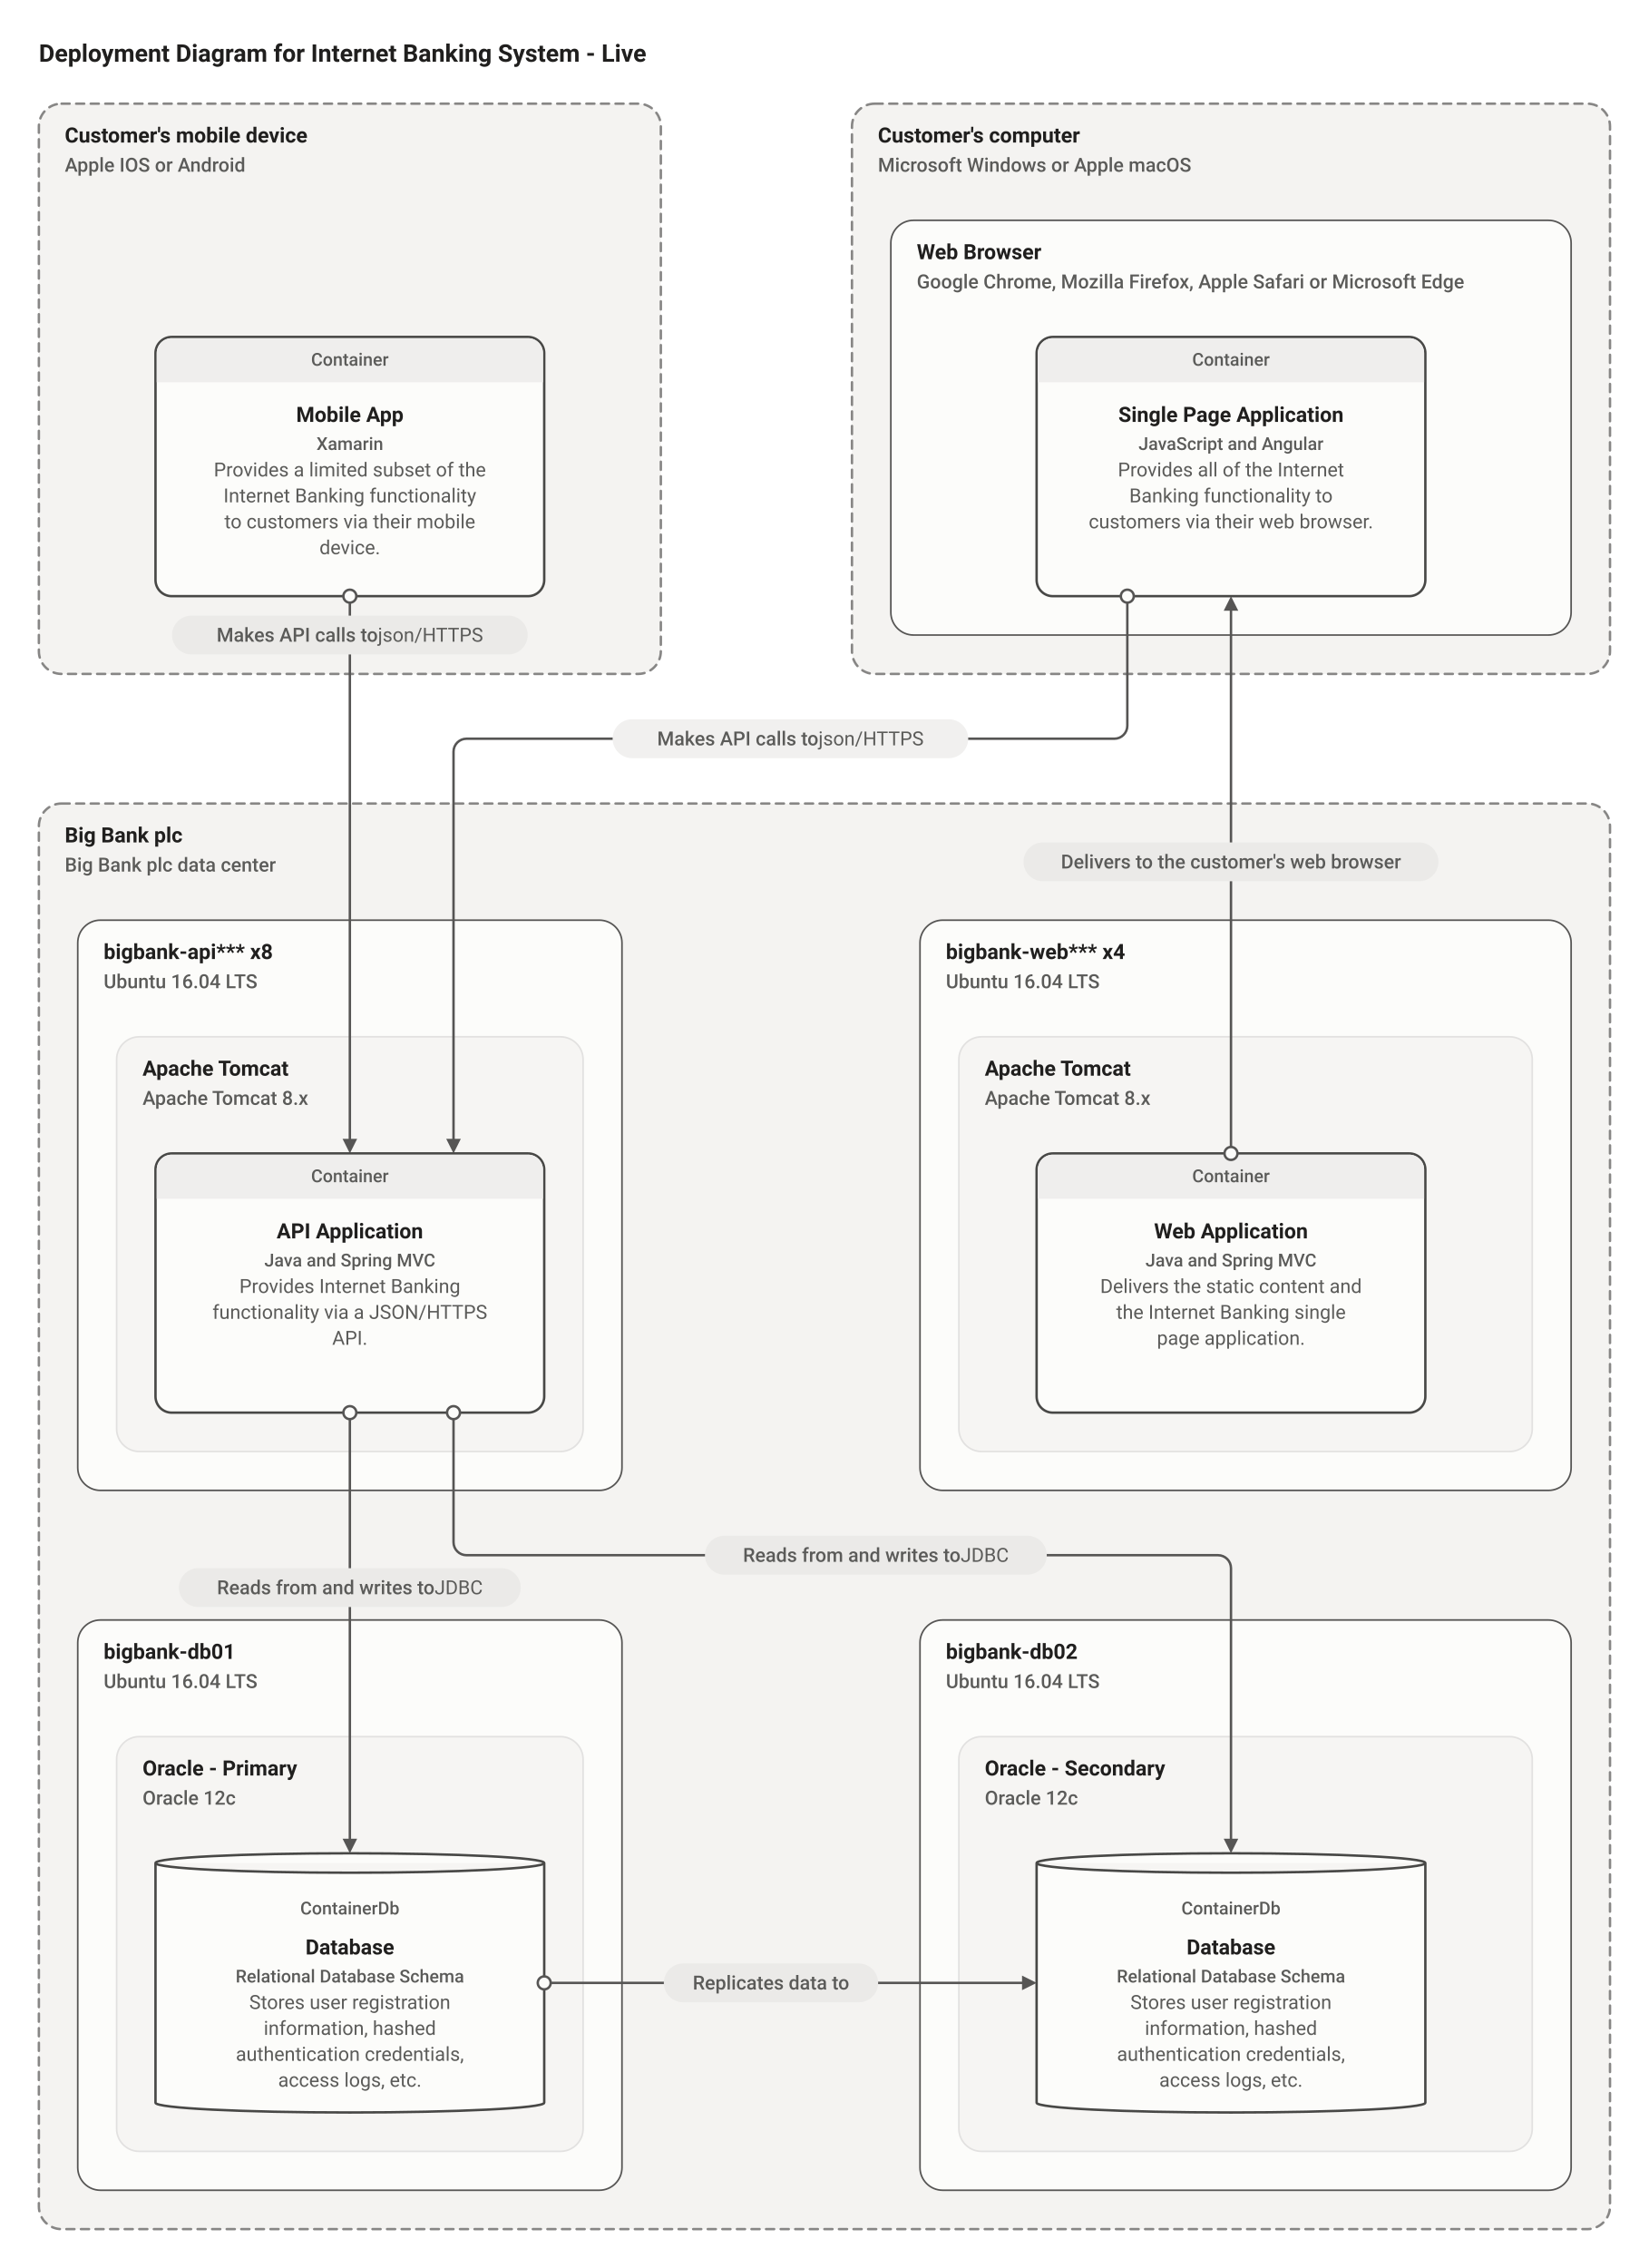
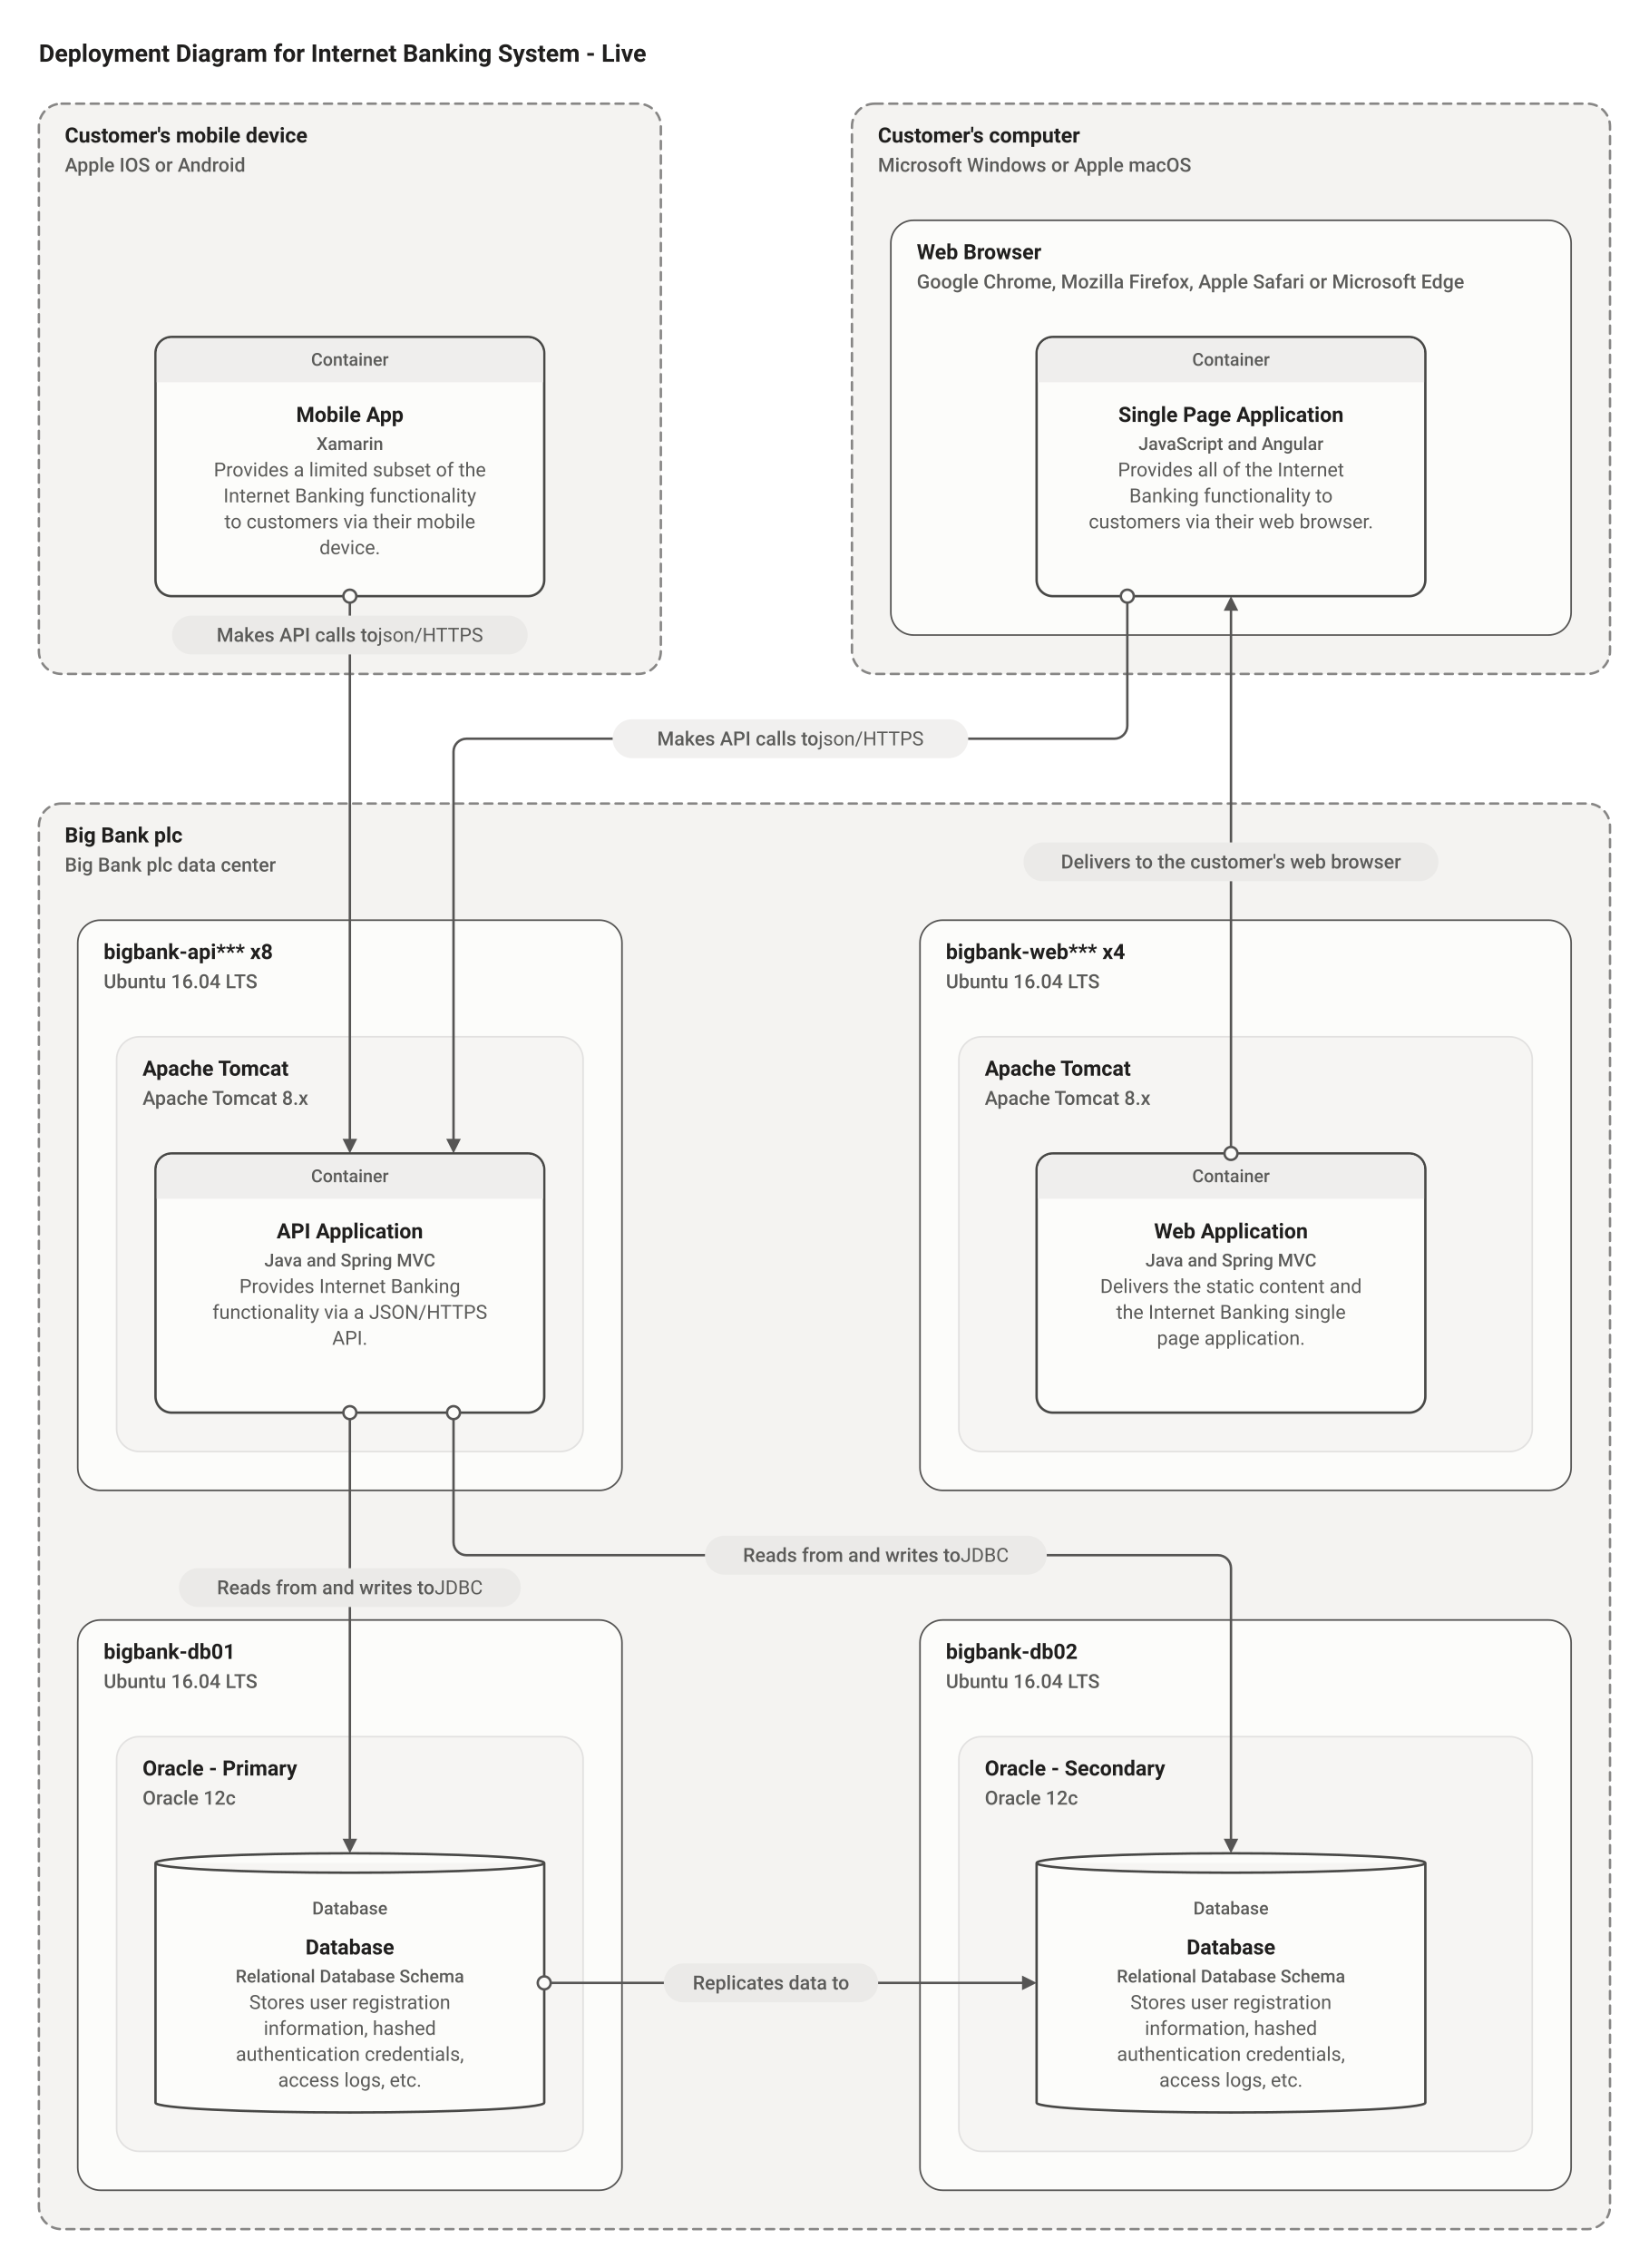
<svg xmlns="http://www.w3.org/2000/svg" class="ursula" data-theme="band" viewBox="0 0 1018 1400" width="1018" height="1400" role="img">
  <style>.ursula{background:var(--ursula-bg,transparent);font-family:-apple-system, BlinkMacSystemFont, 'Segoe UI', Roboto, 'Helvetica Neue', 'Apple SD Gothic Neo', 'Noto Sans KR', 'Malgun Gothic', sans-serif;font-size:12px}
.ursula-lane{fill:var(--ursula-surface,#fcfcfa);stroke:var(--ursula-hair,#e2e1e0);stroke-width:1}
.ursula-lane--tint{fill:var(--ursula-lane,#efeeed)}
.ursula-lane-label{fill:var(--ursula-fg,#201f1e);font-size:13px;font-weight:600}
.ursula-node-box{fill:var(--ursula-surface,#fcfcfa);stroke:var(--ursula-border,#484846);stroke-width:1.5}
.ursula-node--on-lane .ursula-node-box{fill:var(--ursula-surface,#fcfcfa)}
[data-role="start"] .ursula-node-box{fill:var(--ursula-start-fill,#e5c37a)}
[data-role="decision"] .ursula-node-box{fill:var(--ursula-surface,#fcfcfa)}
.ursula-node-title{fill:var(--ursula-fg,#201f1e);font-size:13px;font-weight:600}
.ursula-node-line{fill:var(--ursula-muted,#5b5b59);font-size:12px;font-weight:400}
[data-role="start"] .ursula-node-title{fill:var(--ursula-on-accent,#201f1e)}
[data-role="start"] .ursula-node-line{fill:var(--ursula-on-accent,#201f1e);fill-opacity:.8}
[data-role="decision"] .ursula-node-title{fill:var(--ursula-fg,#201f1e)}
[data-role="decision"] .ursula-node-line{fill:var(--ursula-fg,#201f1e);fill-opacity:.8}
.ursula-edge{fill:none;stroke:var(--ursula-line,#565554);stroke-width:1.5;stroke-linecap:round;stroke-linejoin:round}
.ursula-edge--dotted{stroke-dasharray:5 4}
.ursula-arrow{fill:var(--ursula-line,#565554)}
.ursula-arrow--accent{fill:var(--ursula-line,#565554)}
.ursula-edge-label-bg{fill:var(--ursula-chip-fill,#f1f0ef)}
.ursula-edge-label{fill:var(--ursula-muted,#5b5b59);font-size:12px;font-weight:500}
.ursula-port{fill:var(--ursula-surface,#fcfcfa);stroke:var(--ursula-line,#565554);stroke-width:1.5}
.ursula-legend-rule{stroke:var(--ursula-hair,#e2e1e0);stroke-width:1}
.ursula-legend-text{fill:var(--ursula-muted,#5b5b59);font-size:12px;font-weight:400}
.ursula-zone{fill:var(--ursula-lane,#efeeed);stroke:var(--ursula-hair,#e2e1e0);stroke-width:1}
.ursula-zone--plain{fill:var(--ursula-surface,#fcfcfa)}
.ursula-zone--dashed{fill:none;stroke:var(--ursula-faint,#878685);stroke-width:1.5;stroke-dasharray:5 4;stroke-linecap:round}
.ursula-zone--dashed.ursula-zone--tint-outer{fill:var(--ursula-tint-outer,#f4f3f1)}
.ursula-zone-knock--dashed.ursula-zone--tint-outer{fill:var(--ursula-tint-outer,#f4f3f1)}
.ursula-edge-label--on-tint-outer .ursula-edge-label-bg{fill:var(--ursula-tint-chip,#ebeae8)}
.ursula-zone--dashed.ursula-zone--tint-mid{fill:var(--ursula-surface,#fcfcfa);stroke:var(--ursula-line,#565554);stroke-width:1;stroke-dasharray:none}
.ursula-zone-knock--dashed.ursula-zone--tint-mid{fill:var(--ursula-surface,#fcfcfa)}
.ursula-edge-label--on-tint-mid .ursula-edge-label-bg{fill:var(--ursula-chip-fill,#f1f0ef)}
.ursula-zone--dashed.ursula-zone--tint-inner{fill:var(--ursula-tint-inner,#f6f5f3);stroke:var(--ursula-hair,#e2e1e0);stroke-width:1;stroke-dasharray:none}
.ursula-zone-knock--dashed.ursula-zone--tint-inner{fill:var(--ursula-tint-inner,#f6f5f3)}
.ursula-edge-label--on-tint-inner .ursula-edge-label-bg{fill:var(--ursula-tint-chip,#ebeae8)}
.ursula-zone-name{fill:var(--ursula-muted,#5b5b59);font-size:12px;font-weight:600}
.ursula-zone-sub{font-weight:400;opacity:.75}
.ursula-rule{fill:none;stroke:var(--ursula-hair,#e2e1e0);stroke-width:1}
.ursula-node--on-lane .ursula-rule{stroke:var(--ursula-hair,#e2e1e0);stroke-width:1}
.ursula-head-band{fill:var(--ursula-lane,#efeeed)}
.ursula-cell-title{fill:var(--ursula-fg,#201f1e);font-size:13px;font-weight:600}
.ursula-cell-tag{fill:var(--ursula-muted,#5b5b59);font-size:11px;font-weight:500}
.ursula-cell-body{fill:var(--ursula-fg,#201f1e);font-size:12px;font-weight:400}
.ursula-start-dot{fill:var(--ursula-accent,#82641c)}
.ursula-end-ring{fill:var(--ursula-surface,#fcfcfa);stroke:var(--ursula-fg,#201f1e);stroke-width:1.5}
.ursula-end-core{fill:var(--ursula-fg,#201f1e)}
.ursula-bar{fill:var(--ursula-fg,#201f1e)}
.ursula-note{fill:var(--ursula-lane,#efeeed);stroke:var(--ursula-border,#484846);stroke-width:1;stroke-linejoin:round}
.ursula-note-fold{fill:none;stroke:var(--ursula-border,#484846);stroke-width:1;stroke-linejoin:round}
.ursula-actor{fill:none;stroke:var(--ursula-line,#565554);stroke-width:1.5;stroke-linecap:round;stroke-linejoin:round}
.ursula-actor-name{fill:var(--ursula-muted,#5b5b59);font-size:12px;font-weight:500}
.ursula-end-stroke{fill:none;stroke:var(--ursula-line,#565554);stroke-width:1.5;stroke-linecap:round;stroke-linejoin:round}
.ursula-end-stroke--accent{stroke:var(--ursula-accent,#82641c)}
.ursula-end-hollow{fill:var(--ursula-surface,#fcfcfa);stroke:var(--ursula-line,#565554);stroke-width:1.5;stroke-linejoin:round}
.ursula-end-hollow--accent{stroke:var(--ursula-accent,#82641c)}
.ursula-end-solid{fill:var(--ursula-line,#565554);stroke:var(--ursula-line,#565554);stroke-width:1.5;stroke-linejoin:round}
.ursula-end-solid--accent{fill:var(--ursula-accent,#82641c);stroke:var(--ursula-accent,#82641c)}
.ursula-end-label{fill:var(--ursula-fg,#201f1e);font-size:11px;font-weight:500}
.ursula-zone-name{fill:var(--ursula-fg,#201f1e);font-size:13px}
.ursula-zone-sub{fill:var(--ursula-muted,#5b5b59);font-size:12px;font-weight:500;opacity:1}
.ursula-cell-body{fill:var(--ursula-muted,#5b5b59)}
.ursula-edge-label-tech{font-weight:400;opacity:.7}
.ursula-title{fill:var(--ursula-fg,#201f1e);font-size:15px;font-weight:600}
@media (prefers-color-scheme: dark){
.ursula{background:var(--ursula-bg,transparent);font-family:-apple-system, BlinkMacSystemFont, 'Segoe UI', Roboto, 'Helvetica Neue', 'Apple SD Gothic Neo', 'Noto Sans KR', 'Malgun Gothic', sans-serif;font-size:12px}
.ursula-lane{fill:var(--ursula-surface,#171614);stroke:var(--ursula-hair,#2c2b2a);stroke-width:1}
.ursula-lane--tint{fill:var(--ursula-lane,#252422)}
.ursula-lane-label{fill:var(--ursula-fg,#efeeec);font-size:13px;font-weight:600}
.ursula-node-box{fill:var(--ursula-surface,#171614);stroke:var(--ursula-border,#bebdbb);stroke-width:1.5}
.ursula-node--on-lane .ursula-node-box{fill:var(--ursula-surface,#171614)}
[data-role="start"] .ursula-node-box{fill:var(--ursula-start-fill,#dab975)}
[data-role="decision"] .ursula-node-box{fill:var(--ursula-surface,#171614)}
.ursula-node-title{fill:var(--ursula-fg,#efeeec);font-size:13px;font-weight:600}
.ursula-node-line{fill:var(--ursula-muted,#b2b1af);font-size:12px;font-weight:400}
[data-role="start"] .ursula-node-title{fill:var(--ursula-on-accent,#171614)}
[data-role="start"] .ursula-node-line{fill:var(--ursula-on-accent,#171614);fill-opacity:.8}
[data-role="decision"] .ursula-node-title{fill:var(--ursula-fg,#efeeec)}
[data-role="decision"] .ursula-node-line{fill:var(--ursula-fg,#efeeec);fill-opacity:.8}
.ursula-edge{fill:none;stroke:var(--ursula-line,#a5a4a2);stroke-width:1.5;stroke-linecap:round;stroke-linejoin:round}
.ursula-edge--dotted{stroke-dasharray:5 4}
.ursula-arrow{fill:var(--ursula-line,#a5a4a2)}
.ursula-arrow--accent{fill:var(--ursula-line,#a5a4a2)}
.ursula-edge-label-bg{fill:var(--ursula-chip-fill,#252422)}
.ursula-edge-label{fill:var(--ursula-muted,#b2b1af);font-size:12px;font-weight:500}
.ursula-port{fill:var(--ursula-surface,#171614);stroke:var(--ursula-line,#a5a4a2);stroke-width:1.5}
.ursula-legend-rule{stroke:var(--ursula-hair,#2c2b2a);stroke-width:1}
.ursula-legend-text{fill:var(--ursula-muted,#b2b1af);font-size:12px;font-weight:400}
.ursula-zone{fill:var(--ursula-lane,#252422);stroke:var(--ursula-hair,#2c2b2a);stroke-width:1}
.ursula-zone--plain{fill:var(--ursula-surface,#171614)}
.ursula-zone--dashed{fill:none;stroke:var(--ursula-faint,#757472);stroke-width:1.5;stroke-dasharray:5 4;stroke-linecap:round}
.ursula-zone--dashed.ursula-zone--tint-outer{fill:var(--ursula-tint-outer,#1e1d1b)}
.ursula-zone-knock--dashed.ursula-zone--tint-outer{fill:var(--ursula-tint-outer,#1e1d1b)}
.ursula-edge-label--on-tint-outer .ursula-edge-label-bg{fill:var(--ursula-tint-chip,#262523)}
.ursula-zone--dashed.ursula-zone--tint-mid{fill:var(--ursula-surface,#171614);stroke:var(--ursula-line,#a5a4a2);stroke-width:1;stroke-dasharray:none}
.ursula-zone-knock--dashed.ursula-zone--tint-mid{fill:var(--ursula-surface,#171614)}
.ursula-edge-label--on-tint-mid .ursula-edge-label-bg{fill:var(--ursula-chip-fill,#252422)}
.ursula-zone--dashed.ursula-zone--tint-inner{fill:var(--ursula-tint-inner,#1c1b19);stroke:var(--ursula-hair,#2c2b2a);stroke-width:1;stroke-dasharray:none}
.ursula-zone-knock--dashed.ursula-zone--tint-inner{fill:var(--ursula-tint-inner,#1c1b19)}
.ursula-edge-label--on-tint-inner .ursula-edge-label-bg{fill:var(--ursula-tint-chip,#262523)}
.ursula-zone-name{fill:var(--ursula-muted,#b2b1af);font-size:12px;font-weight:600}
.ursula-zone-sub{font-weight:400;opacity:.75}
.ursula-rule{fill:none;stroke:var(--ursula-hair,#2c2b2a);stroke-width:1}
.ursula-node--on-lane .ursula-rule{stroke:var(--ursula-hair,#2c2b2a);stroke-width:1}
.ursula-head-band{fill:var(--ursula-lane,#252422)}
.ursula-cell-title{fill:var(--ursula-fg,#efeeec);font-size:13px;font-weight:600}
.ursula-cell-tag{fill:var(--ursula-muted,#b2b1af);font-size:11px;font-weight:500}
.ursula-cell-body{fill:var(--ursula-fg,#efeeec);font-size:12px;font-weight:400}
.ursula-start-dot{fill:var(--ursula-accent,#dab975)}
.ursula-end-ring{fill:var(--ursula-surface,#171614);stroke:var(--ursula-fg,#efeeec);stroke-width:1.5}
.ursula-end-core{fill:var(--ursula-fg,#efeeec)}
.ursula-bar{fill:var(--ursula-fg,#efeeec)}
.ursula-note{fill:var(--ursula-lane,#252422);stroke:var(--ursula-border,#bebdbb);stroke-width:1;stroke-linejoin:round}
.ursula-note-fold{fill:none;stroke:var(--ursula-border,#bebdbb);stroke-width:1;stroke-linejoin:round}
.ursula-actor{fill:none;stroke:var(--ursula-line,#a5a4a2);stroke-width:1.5;stroke-linecap:round;stroke-linejoin:round}
.ursula-actor-name{fill:var(--ursula-muted,#b2b1af);font-size:12px;font-weight:500}
.ursula-end-stroke{fill:none;stroke:var(--ursula-line,#a5a4a2);stroke-width:1.5;stroke-linecap:round;stroke-linejoin:round}
.ursula-end-stroke--accent{stroke:var(--ursula-accent,#dab975)}
.ursula-end-hollow{fill:var(--ursula-surface,#171614);stroke:var(--ursula-line,#a5a4a2);stroke-width:1.5;stroke-linejoin:round}
.ursula-end-hollow--accent{stroke:var(--ursula-accent,#dab975)}
.ursula-end-solid{fill:var(--ursula-line,#a5a4a2);stroke:var(--ursula-line,#a5a4a2);stroke-width:1.5;stroke-linejoin:round}
.ursula-end-solid--accent{fill:var(--ursula-accent,#dab975);stroke:var(--ursula-accent,#dab975)}
.ursula-end-label{fill:var(--ursula-fg,#efeeec);font-size:11px;font-weight:500}
.ursula-zone-name{fill:var(--ursula-fg,#efeeec);font-size:13px}
.ursula-zone-sub{fill:var(--ursula-muted,#b2b1af);font-size:12px;font-weight:500;opacity:1}
.ursula-cell-body{fill:var(--ursula-muted,#b2b1af)}
.ursula-edge-label-tech{font-weight:400;opacity:.7}
.ursula-title{fill:var(--ursula-fg,#efeeec);font-size:15px;font-weight:600}
}</style>
  <defs>
    <marker id="ursula-arrow" viewBox="0 0 9 9" refX="1" refY="4.5" markerWidth="9" markerHeight="9" markerUnits="userSpaceOnUse" orient="auto">
      <path class="ursula-arrow" d="M0 0L9 4.5L0 9z" />
    </marker>
    <marker id="ursula-arrow-accent" viewBox="0 0 9 9" refX="1" refY="4.5" markerWidth="9" markerHeight="9" markerUnits="userSpaceOnUse" orient="auto">
      <path class="ursula-arrow ursula-arrow--accent" d="M0 0L9 4.5L0 9z" />
    </marker>
  </defs>
  <text class="ursula-title ursula-diagram-title" x="24" y="33" dominant-baseline="central">Deployment Diagram for Internet Banking System - Live</text>
  <g transform="translate(0 40)">
    <g class="ursula-cluster" data-cluster="mob">
      <rect class="ursula-zone ursula-zone--dashed ursula-zone--tint-outer" x="24" y="24" width="384" height="352" rx="14" />
      <text class="ursula-zone-name" x="40" y="48">Customer's mobile device</text>
      <text class="ursula-zone-name ursula-zone-sub" x="40" y="66">Apple IOS or Android</text>
    </g>
    <g class="ursula-cluster" data-cluster="comp">
      <rect class="ursula-zone ursula-zone--dashed ursula-zone--tint-outer" x="526" y="24" width="468" height="352" rx="14" />
      <text class="ursula-zone-name" x="542" y="48">Customer's computer</text>
      <text class="ursula-zone-name ursula-zone-sub" x="542" y="66">Microsoft Windows or Apple macOS</text>
    </g>
    <g class="ursula-cluster" data-cluster="plc">
      <rect class="ursula-zone ursula-zone--dashed ursula-zone--tint-outer" x="24" y="456" width="970" height="880" rx="14" />
      <text class="ursula-zone-name" x="40" y="480">Big Bank plc</text>
      <text class="ursula-zone-name ursula-zone-sub" x="40" y="498">Big Bank plc data center</text>
    </g>
    <g class="ursula-cluster" data-cluster="browser">
      <rect class="ursula-zone ursula-zone--dashed ursula-zone--tint-mid" x="550" y="96" width="420" height="256" rx="14" />
      <text class="ursula-zone-name" x="566" y="120">Web Browser</text>
      <text class="ursula-zone-name ursula-zone-sub" x="566" y="138">Google Chrome, Mozilla Firefox, Apple Safari or Microsoft Edge</text>
    </g>
    <g class="ursula-cluster" data-cluster="dn">
      <rect class="ursula-zone ursula-zone--dashed ursula-zone--tint-mid" x="48" y="528" width="336" height="352" rx="14" />
      <text class="ursula-zone-name" x="64" y="552">bigbank-api*** x8</text>
      <text class="ursula-zone-name ursula-zone-sub" x="64" y="570">Ubuntu 16.04 LTS</text>
    </g>
    <g class="ursula-cluster" data-cluster="bb2">
      <rect class="ursula-zone ursula-zone--dashed ursula-zone--tint-mid" x="568" y="528" width="402" height="352" rx="14" />
      <text class="ursula-zone-name" x="584" y="552">bigbank-web*** x4</text>
      <text class="ursula-zone-name ursula-zone-sub" x="584" y="570">Ubuntu 16.04 LTS</text>
    </g>
    <g class="ursula-cluster" data-cluster="bigbankdb01">
      <rect class="ursula-zone ursula-zone--dashed ursula-zone--tint-mid" x="48" y="960" width="336" height="352" rx="14" />
      <text class="ursula-zone-name" x="64" y="984">bigbank-db01</text>
      <text class="ursula-zone-name ursula-zone-sub" x="64" y="1002">Ubuntu 16.04 LTS</text>
    </g>
    <g class="ursula-cluster" data-cluster="bigbankdb02">
      <rect class="ursula-zone ursula-zone--dashed ursula-zone--tint-mid" x="568" y="960" width="402" height="352" rx="14" />
      <text class="ursula-zone-name" x="584" y="984">bigbank-db02</text>
      <text class="ursula-zone-name ursula-zone-sub" x="584" y="1002">Ubuntu 16.04 LTS</text>
    </g>
    <g class="ursula-cluster" data-cluster="apache">
      <rect class="ursula-zone ursula-zone--dashed ursula-zone--tint-inner" x="72" y="600" width="288" height="256" rx="14" />
      <text class="ursula-zone-name" x="88" y="624">Apache Tomcat</text>
      <text class="ursula-zone-name ursula-zone-sub" x="88" y="642">Apache Tomcat 8.x</text>
    </g>
    <g class="ursula-cluster" data-cluster="apache2">
      <rect class="ursula-zone ursula-zone--dashed ursula-zone--tint-inner" x="592" y="600" width="354" height="256" rx="14" />
      <text class="ursula-zone-name" x="608" y="624">Apache Tomcat</text>
      <text class="ursula-zone-name ursula-zone-sub" x="608" y="642">Apache Tomcat 8.x</text>
    </g>
    <g class="ursula-cluster" data-cluster="oracle">
      <rect class="ursula-zone ursula-zone--dashed ursula-zone--tint-inner" x="72" y="1032" width="288" height="256" rx="14" />
      <text class="ursula-zone-name" x="88" y="1056">Oracle - Primary</text>
      <text class="ursula-zone-name ursula-zone-sub" x="88" y="1074">Oracle 12c</text>
    </g>
    <g class="ursula-cluster" data-cluster="oracle2">
      <rect class="ursula-zone ursula-zone--dashed ursula-zone--tint-inner" x="592" y="1032" width="354" height="256" rx="14" />
      <text class="ursula-zone-name" x="608" y="1056">Oracle - Secondary</text>
      <text class="ursula-zone-name ursula-zone-sub" x="608" y="1074">Oracle 12c</text>
    </g>
    <path class="ursula-edge ursula-edge--normal" data-style="normal" data-from="mobile" data-to="api" d="M216 328 L216 664" marker-end="url(#ursula-arrow)" />
    <path class="ursula-edge ursula-edge--normal" data-style="normal" data-from="spa" data-to="api" d="M696 328 L696 408 A8 8 0 0 1 688 416 L288 416 A8 8 0 0 0 280 424 L280 664" marker-end="url(#ursula-arrow)" />
    <path class="ursula-edge ursula-edge--normal" data-style="normal" data-from="web" data-to="spa" d="M760 672 L760 336" marker-end="url(#ursula-arrow)" />
    <path class="ursula-edge ursula-edge--normal" data-style="normal" data-from="api" data-to="db" d="M216 832 L216 1096" marker-end="url(#ursula-arrow)" />
    <path class="ursula-edge ursula-edge--normal" data-style="normal" data-from="api" data-to="db2" d="M280 832 L280 912 A8 8 0 0 0 288 920 L752 920 A8 8 0 0 1 760 928 L760 1096" marker-end="url(#ursula-arrow)" />
    <path class="ursula-edge ursula-edge--normal" data-style="normal" data-from="db" data-to="db2" d="M336 1184 L632 1184" marker-end="url(#ursula-arrow)" />
    <g class="ursula-node" data-node="mobile">
      <rect class="ursula-node-box" x="96" y="168" width="240" height="160" rx="10" />
      <clipPath id="ursula-band-mobile-96-168-240-160">
        <rect x="96.75" y="168.75" width="238.5" height="158.5" rx="9.25" />
      </clipPath>
      <rect class="ursula-head-band" x="96" y="168" width="240" height="28" clip-path="url(#ursula-band-mobile-96-168-240-160)" />
      <text class="ursula-cell-tag" x="216" y="182" text-anchor="middle" dominant-baseline="central">Container</text>
      <text class="ursula-cell-title" x="216" y="216" text-anchor="middle" dominant-baseline="central">Mobile App</text>
      <text class="ursula-cell-tag" x="216" y="234" text-anchor="middle" dominant-baseline="central">Xamarin</text>
      <text class="ursula-cell-body" x="216" y="250" text-anchor="middle" dominant-baseline="central">Provides a limited subset of the</text>
      <text class="ursula-cell-body" x="216" y="266" text-anchor="middle" dominant-baseline="central">Internet Banking functionality</text>
      <text class="ursula-cell-body" x="216" y="282" text-anchor="middle" dominant-baseline="central">to customers via their mobile</text>
      <text class="ursula-cell-body" x="216" y="298" text-anchor="middle" dominant-baseline="central">device.</text>
    </g>
    <g class="ursula-node" data-node="spa">
      <rect class="ursula-node-box" x="640" y="168" width="240" height="160" rx="10" />
      <clipPath id="ursula-band-spa-640-168-240-160">
        <rect x="640.75" y="168.75" width="238.5" height="158.5" rx="9.25" />
      </clipPath>
      <rect class="ursula-head-band" x="640" y="168" width="240" height="28" clip-path="url(#ursula-band-spa-640-168-240-160)" />
      <text class="ursula-cell-tag" x="760" y="182" text-anchor="middle" dominant-baseline="central">Container</text>
      <text class="ursula-cell-title" x="760" y="216" text-anchor="middle" dominant-baseline="central">Single Page Application</text>
      <text class="ursula-cell-tag" x="760" y="234" text-anchor="middle" dominant-baseline="central">JavaScript and Angular</text>
      <text class="ursula-cell-body" x="760" y="250" text-anchor="middle" dominant-baseline="central">Provides all of the Internet</text>
      <text class="ursula-cell-body" x="760" y="266" text-anchor="middle" dominant-baseline="central">Banking functionality to</text>
      <text class="ursula-cell-body" x="760" y="282" text-anchor="middle" dominant-baseline="central">customers via their web browser.</text>
    </g>
    <g class="ursula-node" data-node="api">
      <rect class="ursula-node-box" x="96" y="672" width="240" height="160" rx="10" />
      <clipPath id="ursula-band-api-96-672-240-160">
        <rect x="96.75" y="672.75" width="238.5" height="158.5" rx="9.25" />
      </clipPath>
      <rect class="ursula-head-band" x="96" y="672" width="240" height="28" clip-path="url(#ursula-band-api-96-672-240-160)" />
      <text class="ursula-cell-tag" x="216" y="686" text-anchor="middle" dominant-baseline="central">Container</text>
      <text class="ursula-cell-title" x="216" y="720" text-anchor="middle" dominant-baseline="central">API Application</text>
      <text class="ursula-cell-tag" x="216" y="738" text-anchor="middle" dominant-baseline="central">Java and Spring MVC</text>
      <text class="ursula-cell-body" x="216" y="754" text-anchor="middle" dominant-baseline="central">Provides Internet Banking</text>
      <text class="ursula-cell-body" x="216" y="770" text-anchor="middle" dominant-baseline="central">functionality via a JSON/HTTPS</text>
      <text class="ursula-cell-body" x="216" y="786" text-anchor="middle" dominant-baseline="central">API.</text>
    </g>
    <g class="ursula-node" data-node="web">
      <rect class="ursula-node-box" x="640" y="672" width="240" height="160" rx="10" />
      <clipPath id="ursula-band-web-640-672-240-160">
        <rect x="640.75" y="672.75" width="238.5" height="158.5" rx="9.25" />
      </clipPath>
      <rect class="ursula-head-band" x="640" y="672" width="240" height="28" clip-path="url(#ursula-band-web-640-672-240-160)" />
      <text class="ursula-cell-tag" x="760" y="686" text-anchor="middle" dominant-baseline="central">Container</text>
      <text class="ursula-cell-title" x="760" y="720" text-anchor="middle" dominant-baseline="central">Web Application</text>
      <text class="ursula-cell-tag" x="760" y="738" text-anchor="middle" dominant-baseline="central">Java and Spring MVC</text>
      <text class="ursula-cell-body" x="760" y="754" text-anchor="middle" dominant-baseline="central">Delivers the static content and</text>
      <text class="ursula-cell-body" x="760" y="770" text-anchor="middle" dominant-baseline="central">the Internet Banking single</text>
      <text class="ursula-cell-body" x="760" y="786" text-anchor="middle" dominant-baseline="central">page application.</text>
    </g>
    <g class="ursula-node" data-node="db">
      <path class="ursula-node-box ursula-node-box--lined" d="M96 1110 A120 6 0 0 1 336 1110 A120 6 0 0 1 96 1110 M96 1110 V1258 A120 6 0 0 0 336 1258 V1110" />
-       <text class="ursula-cell-tag" x="216" y="1138" text-anchor="middle" dominant-baseline="central">ContainerDb</text>
+       <text class="ursula-cell-tag" x="216" y="1138" text-anchor="middle" dominant-baseline="central">Database</text>
      <text class="ursula-cell-title" x="216" y="1162" text-anchor="middle" dominant-baseline="central">Database</text>
      <text class="ursula-cell-tag" x="216" y="1180" text-anchor="middle" dominant-baseline="central">Relational Database Schema</text>
      <text class="ursula-cell-body" x="216" y="1196" text-anchor="middle" dominant-baseline="central">Stores user registration</text>
      <text class="ursula-cell-body" x="216" y="1212" text-anchor="middle" dominant-baseline="central">information, hashed</text>
      <text class="ursula-cell-body" x="216" y="1228" text-anchor="middle" dominant-baseline="central">authentication credentials,</text>
      <text class="ursula-cell-body" x="216" y="1244" text-anchor="middle" dominant-baseline="central">access logs, etc.</text>
    </g>
    <g class="ursula-node" data-node="db2">
      <path class="ursula-node-box ursula-node-box--lined" d="M640 1110 A120 6 0 0 1 880 1110 A120 6 0 0 1 640 1110 M640 1110 V1258 A120 6 0 0 0 880 1258 V1110" />
-       <text class="ursula-cell-tag" x="760" y="1138" text-anchor="middle" dominant-baseline="central">ContainerDb</text>
+       <text class="ursula-cell-tag" x="760" y="1138" text-anchor="middle" dominant-baseline="central">Database</text>
      <text class="ursula-cell-title" x="760" y="1162" text-anchor="middle" dominant-baseline="central">Database</text>
      <text class="ursula-cell-tag" x="760" y="1180" text-anchor="middle" dominant-baseline="central">Relational Database Schema</text>
      <text class="ursula-cell-body" x="760" y="1196" text-anchor="middle" dominant-baseline="central">Stores user registration</text>
      <text class="ursula-cell-body" x="760" y="1212" text-anchor="middle" dominant-baseline="central">information, hashed</text>
      <text class="ursula-cell-body" x="760" y="1228" text-anchor="middle" dominant-baseline="central">authentication credentials,</text>
      <text class="ursula-cell-body" x="760" y="1244" text-anchor="middle" dominant-baseline="central">access logs, etc.</text>
    </g>
    <circle class="ursula-port" cx="216" cy="328" r="4" />
    <circle class="ursula-port" cx="696" cy="328" r="4" />
    <circle class="ursula-port" cx="760" cy="672" r="4" />
    <circle class="ursula-port" cx="216" cy="832" r="4" />
    <circle class="ursula-port" cx="280" cy="832" r="4" />
    <circle class="ursula-port" cx="336" cy="1184" r="4" />
    <g class="ursula-edge-label-group ursula-edge-label--on-tint-outer" data-from="mobile" data-to="api">
      <rect class="ursula-edge-label-bg" x="106.22" y="340" width="219.56" height="24" rx="12" />
      <text class="ursula-edge-label" x="216" y="352" text-anchor="middle" dominant-baseline="central">Makes API calls to<tspan class="ursula-edge-label-tech" role="note"> json/HTTPS</tspan>
      </text>
    </g>
    <g class="ursula-edge-label-group" data-from="spa" data-to="api">
      <rect class="ursula-edge-label-bg" x="378.22" y="404" width="219.56" height="24" rx="12" />
      <text class="ursula-edge-label" x="488" y="416" text-anchor="middle" dominant-baseline="central">Makes API calls to<tspan class="ursula-edge-label-tech" role="note"> json/HTTPS</tspan>
      </text>
    </g>
    <g class="ursula-edge-label-group ursula-edge-label--on-tint-outer" data-from="web" data-to="spa">
      <rect class="ursula-edge-label-bg" x="631.92" y="480" width="256.16" height="24" rx="12" />
      <text class="ursula-edge-label" x="760" y="492" text-anchor="middle" dominant-baseline="central">Delivers to the customer's web browser</text>
    </g>
    <g class="ursula-edge-label-group ursula-edge-label--on-tint-outer" data-from="api" data-to="db">
      <rect class="ursula-edge-label-bg" x="110.48" y="928" width="211.04" height="24" rx="12" />
      <text class="ursula-edge-label" x="216" y="940" text-anchor="middle" dominant-baseline="central">Reads from and writes to<tspan class="ursula-edge-label-tech" role="note"> JDBC</tspan>
      </text>
    </g>
    <g class="ursula-edge-label-group ursula-edge-label--on-tint-outer" data-from="api" data-to="db2">
      <rect class="ursula-edge-label-bg" x="435.24" y="908" width="211.04" height="24" rx="12" />
      <text class="ursula-edge-label" x="540.76" y="920" text-anchor="middle" dominant-baseline="central">Reads from and writes to<tspan class="ursula-edge-label-tech" role="note"> JDBC</tspan>
      </text>
    </g>
    <g class="ursula-edge-label-group ursula-edge-label--on-tint-outer" data-from="db" data-to="db2">
      <rect class="ursula-edge-label-bg" x="409.84" y="1172" width="132.32" height="24" rx="12" />
      <text class="ursula-edge-label" x="476" y="1184" text-anchor="middle" dominant-baseline="central">Replicates data to</text>
    </g>
  </g>
</svg>
